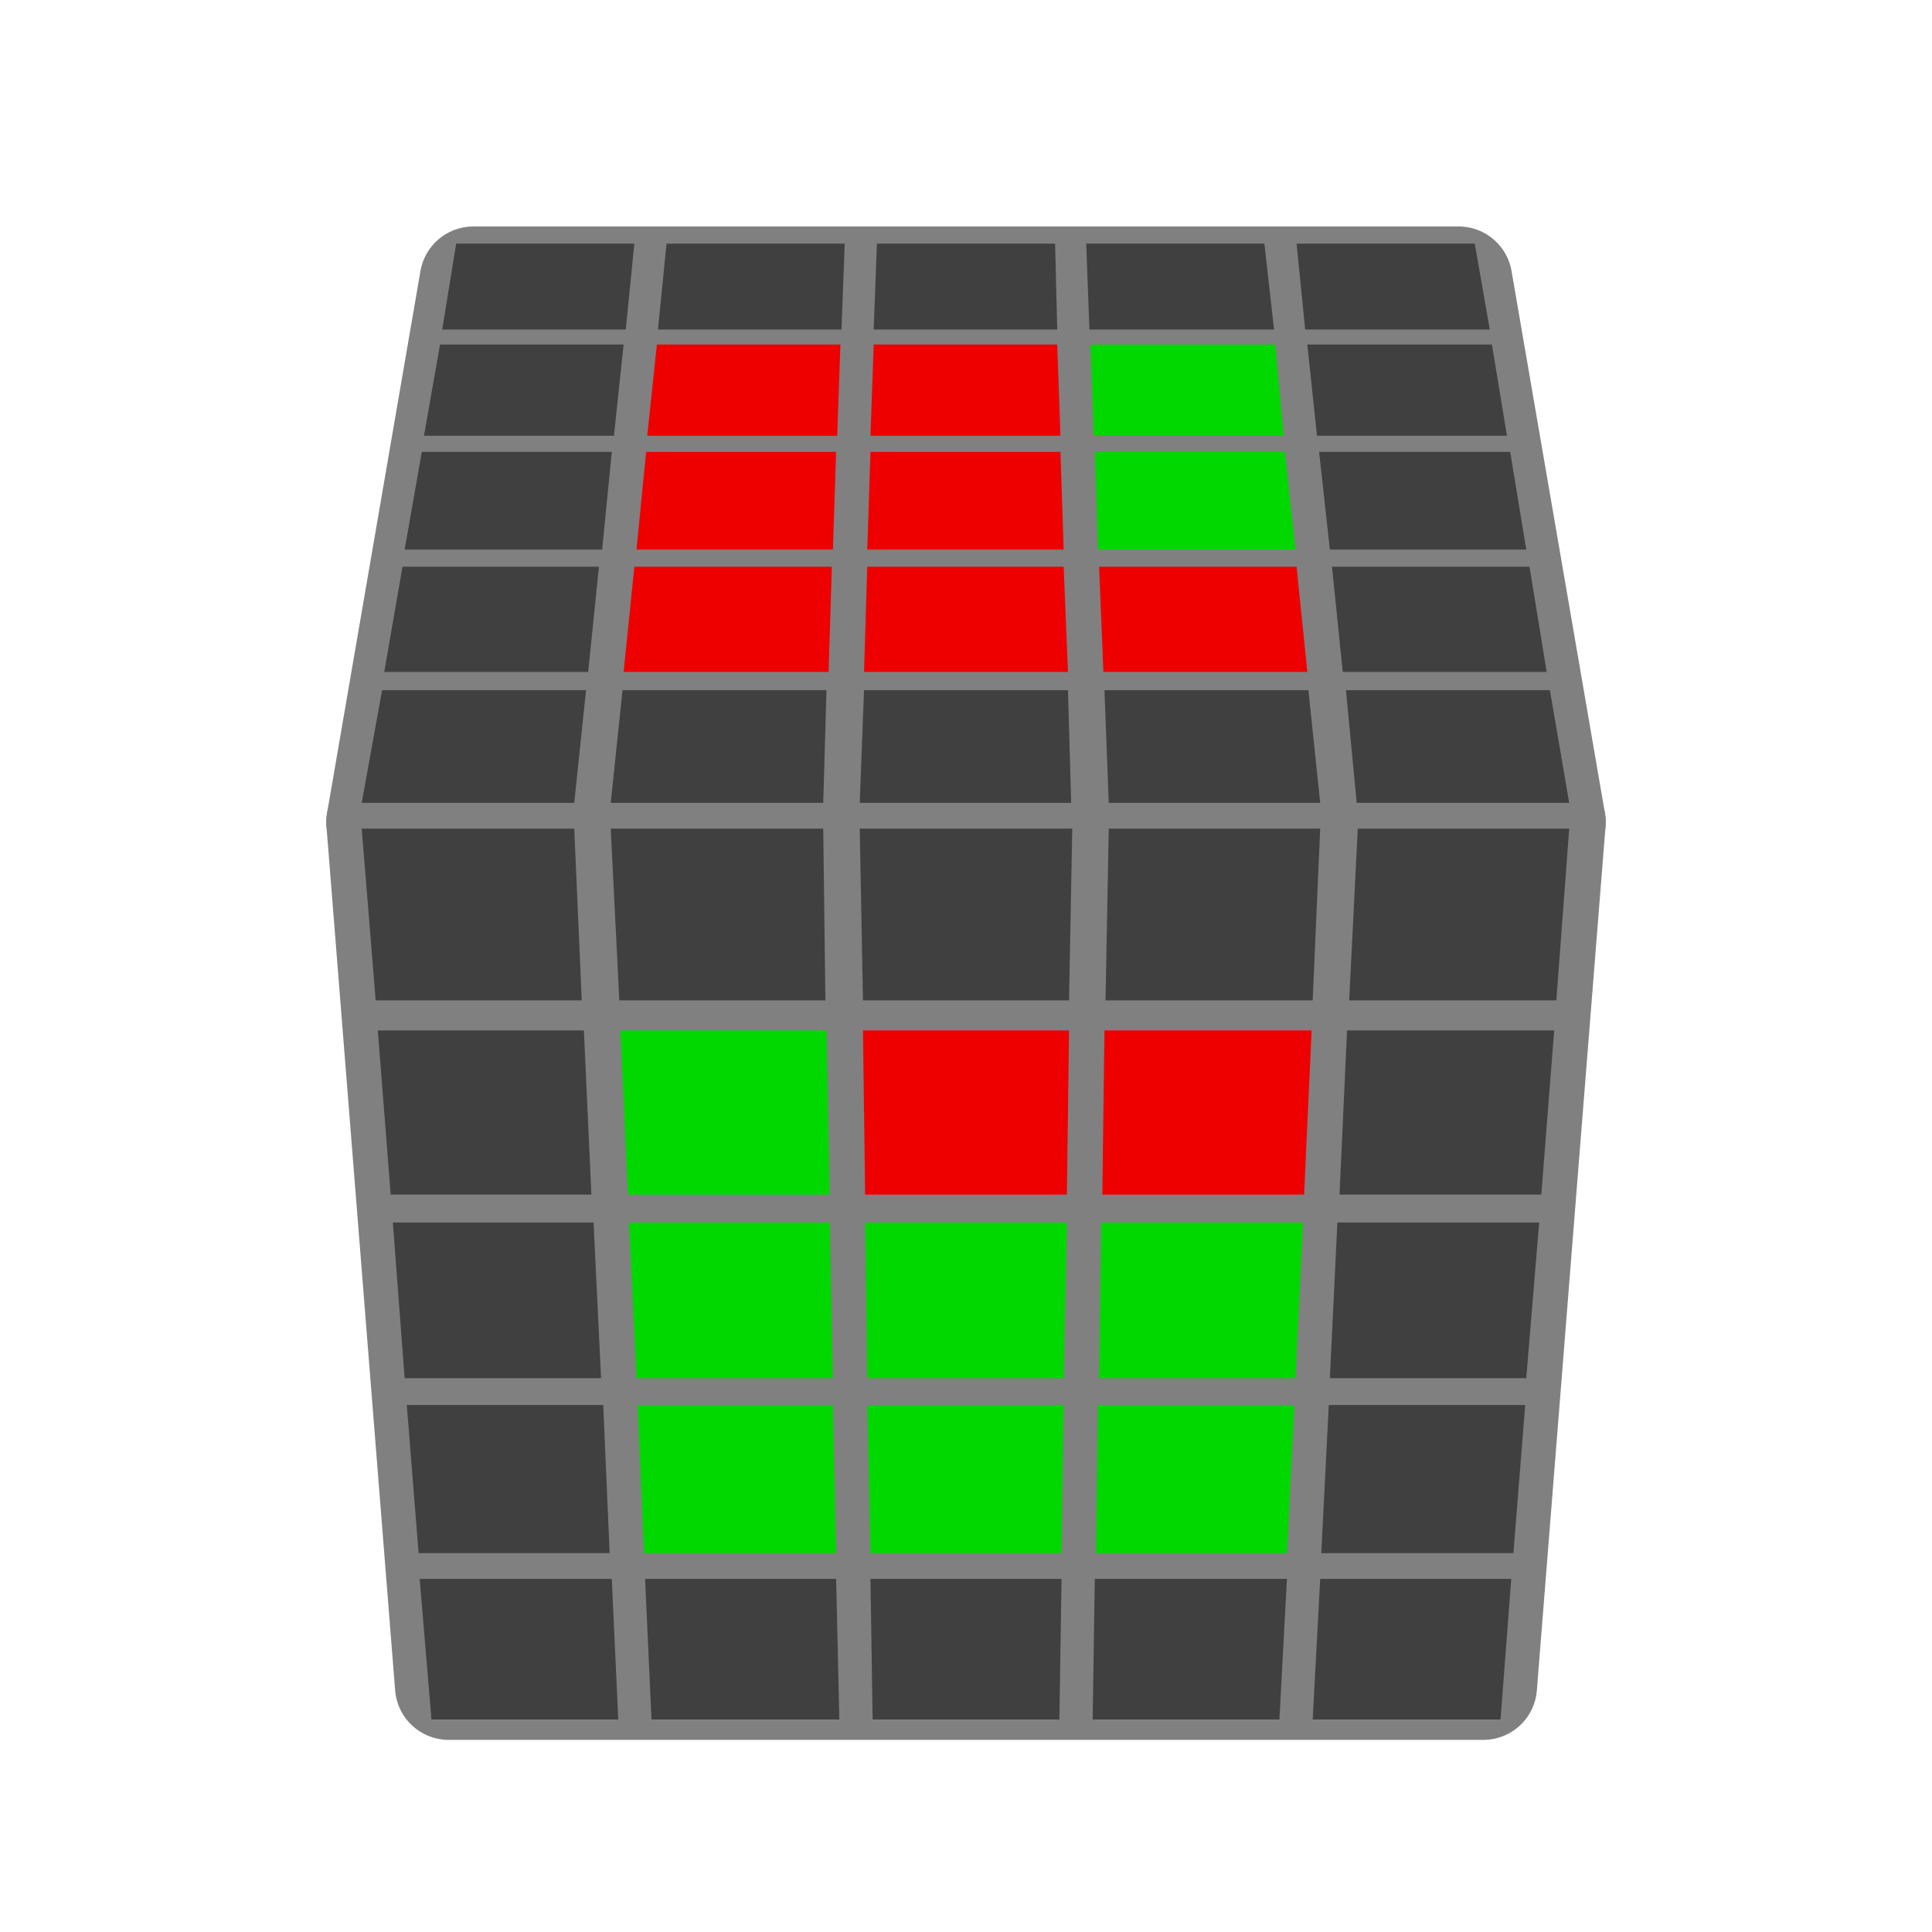
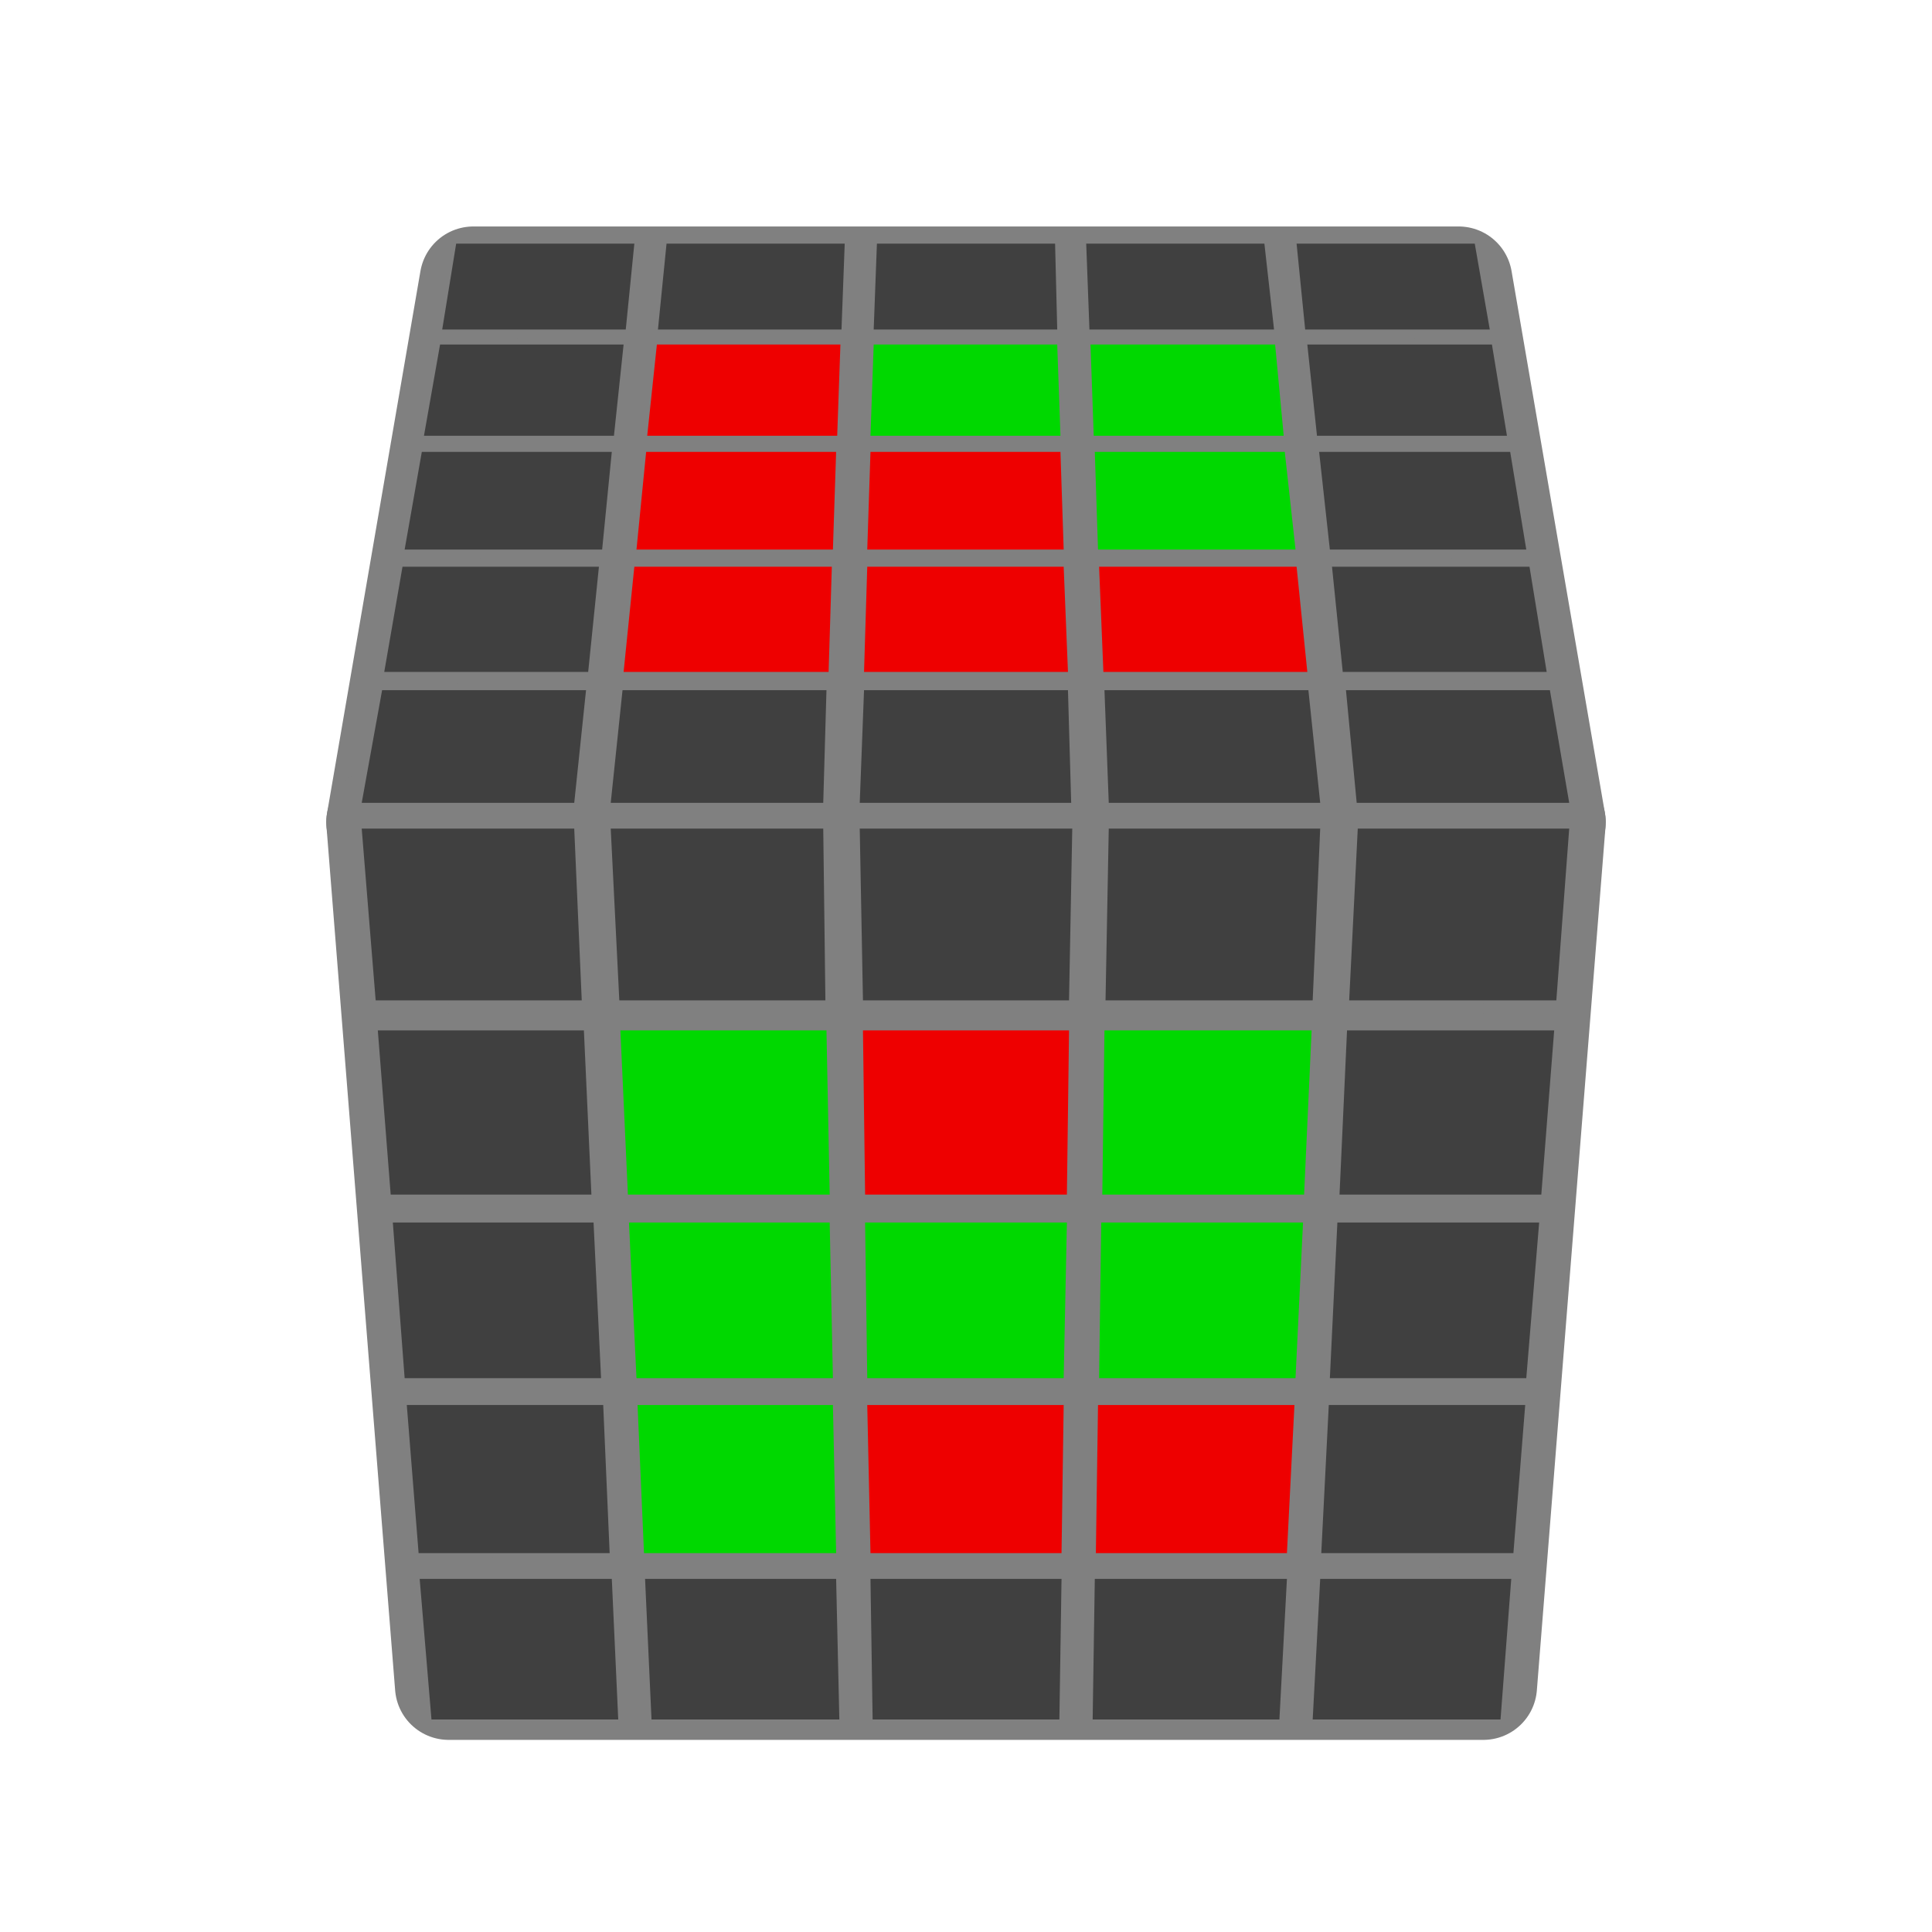
- <svg xmlns="http://www.w3.org/2000/svg" version="1.1" width="200" height="200" viewBox="-0.9 -0.9 1.8 1.8">
+ <svg xmlns="http://www.w3.org/2000/svg" version="1.1" viewBox="-0.9 -0.9 1.8 1.8">
  <rect fill="#FFFFFF" x="-0.9" y="-0.9" width="1.8" height="1.8" />
  <g style="stroke-width:0.1;stroke-linejoin:round;opacity:1">
    <polygon fill="#808080" stroke="#808080" points="0.459,-0.639 0.546,-0.134 -0.546,-0.134 -0.459,-0.639" />
    <polygon fill="#808080" stroke="#808080" points="-0.546,-0.134 0.546,-0.134 0.482,0.671 -0.482,0.671" />
  </g>
  <g style="opacity:1;stroke-opacity:0.5;stroke-width:0;stroke-linejoin:round">
    <polygon fill="#404040" stroke="#808080" points="0.474,-0.673 0.488,-0.593 0.316,-0.593 0.308,-0.673" />
    <polygon fill="#404040" stroke="#808080" points="0.49,-0.579 0.504,-0.494 0.327,-0.494 0.318,-0.579" />
    <polygon fill="#404040" stroke="#808080" points="0.507,-0.479 0.522,-0.388 0.339,-0.388 0.329,-0.479" />
    <polygon fill="#404040" stroke="#808080" points="0.525,-0.372 0.541,-0.274 0.351,-0.274 0.341,-0.372" />
    <polygon fill="#404040" stroke="#808080" points="0.544,-0.257 0.562,-0.152 0.364,-0.152 0.354,-0.257" />
    <polygon fill="#404040" stroke="#808080" points="0.278,-0.673 0.287,-0.593 0.115,-0.593 0.112,-0.673" />
    <polygon fill="#00D800" stroke="#808080" points="0.288,-0.579 0.296,-0.494 0.119,-0.494 0.116,-0.579" />
    <polygon fill="#00D800" stroke="#808080" points="0.297,-0.479 0.307,-0.388 0.123,-0.388 0.12,-0.479" />
    <polygon fill="#EE0000" stroke="#808080" points="0.308,-0.372 0.318,-0.274 0.128,-0.274 0.124,-0.372" />
    <polygon fill="#404040" stroke="#808080" points="0.319,-0.257 0.33,-0.152 0.133,-0.152 0.129,-0.257" />
    <polygon fill="#404040" stroke="#808080" points="0.083,-0.673 0.085,-0.593 -0.086,-0.593 -0.083,-0.673" />
-     <polygon fill="#EE0000" stroke="#808080" points="0.085,-0.579 0.088,-0.494 -0.089,-0.494 -0.086,-0.579" />
+     <polygon fill="#00D800" stroke="#808080" points="0.085,-0.579 0.088,-0.494 -0.089,-0.494 -0.086,-0.579" />
    <polygon fill="#EE0000" stroke="#808080" points="0.088,-0.479 0.091,-0.388 -0.092,-0.388 -0.089,-0.479" />
    <polygon fill="#EE0000" stroke="#808080" points="0.091,-0.372 0.095,-0.274 -0.095,-0.274 -0.092,-0.372" />
    <polygon fill="#404040" stroke="#808080" points="0.095,-0.257 0.098,-0.152 -0.099,-0.152 -0.095,-0.257" />
    <polygon fill="#404040" stroke="#808080" points="-0.113,-0.673 -0.116,-0.593 -0.287,-0.593 -0.279,-0.673" />
    <polygon fill="#EE0000" stroke="#808080" points="-0.117,-0.579 -0.12,-0.494 -0.297,-0.494 -0.288,-0.579" />
    <polygon fill="#EE0000" stroke="#808080" points="-0.121,-0.479 -0.124,-0.388 -0.307,-0.388 -0.298,-0.479" />
    <polygon fill="#EE0000" stroke="#808080" points="-0.125,-0.372 -0.128,-0.274 -0.319,-0.274 -0.309,-0.372" />
    <polygon fill="#404040" stroke="#808080" points="-0.13,-0.257 -0.133,-0.152 -0.331,-0.152 -0.32,-0.257" />
    <polygon fill="#404040" stroke="#808080" points="-0.309,-0.673 -0.317,-0.593 -0.488,-0.593 -0.475,-0.673" />
    <polygon fill="#404040" stroke="#808080" points="-0.319,-0.579 -0.328,-0.494 -0.505,-0.494 -0.49,-0.579" />
    <polygon fill="#404040" stroke="#808080" points="-0.33,-0.479 -0.339,-0.388 -0.523,-0.388 -0.507,-0.479" />
    <polygon fill="#404040" stroke="#808080" points="-0.342,-0.372 -0.352,-0.274 -0.542,-0.274 -0.525,-0.372" />
    <polygon fill="#404040" stroke="#808080" points="-0.354,-0.257 -0.365,-0.152 -0.563,-0.152 -0.544,-0.257" />
    <polygon fill="#404040" stroke="#808080" points="-0.563,-0.128 -0.365,-0.128 -0.358,0.032 -0.55,0.032" />
    <polygon fill="#404040" stroke="#808080" points="-0.331,-0.128 -0.133,-0.128 -0.131,0.032 -0.323,0.032" />
    <polygon fill="#404040" stroke="#808080" points="-0.099,-0.128 0.099,-0.128 0.096,0.032 -0.096,0.032" />
    <polygon fill="#404040" stroke="#808080" points="0.133,-0.128 0.33,-0.128 0.323,0.032 0.13,0.032" />
    <polygon fill="#404040" stroke="#808080" points="0.365,-0.128 0.562,-0.128 0.55,0.032 0.357,0.032" />
    <polygon fill="#404040" stroke="#808080" points="-0.548,0.06 -0.356,0.06 -0.349,0.213 -0.536,0.213" />
    <polygon fill="#00D800" stroke="#808080" points="-0.322,0.06 -0.13,0.06 -0.127,0.213 -0.315,0.213" />
    <polygon fill="#EE0000" stroke="#808080" points="-0.096,0.06 0.096,0.06 0.094,0.213 -0.094,0.213" />
-     <polygon fill="#EE0000" stroke="#808080" points="0.129,0.06 0.322,0.06 0.315,0.213 0.127,0.213" />
+     <polygon fill="#00D800" stroke="#808080" points="0.129,0.06 0.322,0.06 0.315,0.213 0.127,0.213" />
    <polygon fill="#404040" stroke="#808080" points="0.355,0.06 0.548,0.06 0.536,0.213 0.348,0.213" />
    <polygon fill="#404040" stroke="#808080" points="-0.534,0.239 -0.347,0.239 -0.34,0.384 -0.523,0.384" />
    <polygon fill="#00D800" stroke="#808080" points="-0.314,0.239 -0.127,0.239 -0.124,0.384 -0.307,0.384" />
    <polygon fill="#00D800" stroke="#808080" points="-0.094,0.239 0.094,0.239 0.091,0.384 -0.092,0.384" />
    <polygon fill="#00D800" stroke="#808080" points="0.126,0.239 0.314,0.239 0.307,0.384 0.124,0.384" />
    <polygon fill="#404040" stroke="#808080" points="0.346,0.239 0.534,0.239 0.522,0.384 0.339,0.384" />
    <polygon fill="#404040" stroke="#808080" points="-0.521,0.409 -0.338,0.409 -0.332,0.547 -0.51,0.547" />
    <polygon fill="#00D800" stroke="#808080" points="-0.306,0.409 -0.124,0.409 -0.121,0.547 -0.3,0.547" />
-     <polygon fill="#00D800" stroke="#808080" points="-0.092,0.409 0.091,0.409 0.089,0.547 -0.089,0.547" />
-     <polygon fill="#00D800" stroke="#808080" points="0.123,0.409 0.306,0.409 0.299,0.547 0.121,0.547" />
+     <polygon fill="#EE0000" stroke="#808080" points="-0.092,0.409 0.091,0.409 0.089,0.547 -0.089,0.547" />
+     <polygon fill="#EE0000" stroke="#808080" points="0.123,0.409 0.306,0.409 0.299,0.547 0.121,0.547" />
    <polygon fill="#404040" stroke="#808080" points="0.338,0.409 0.521,0.409 0.51,0.547 0.331,0.547" />
    <polygon fill="#404040" stroke="#808080" points="-0.509,0.571 -0.33,0.571 -0.324,0.702 -0.498,0.702" />
    <polygon fill="#404040" stroke="#808080" points="-0.299,0.571 -0.121,0.571 -0.118,0.702 -0.293,0.702" />
    <polygon fill="#404040" stroke="#808080" points="-0.089,0.571 0.089,0.571 0.087,0.702 -0.087,0.702" />
    <polygon fill="#404040" stroke="#808080" points="0.12,0.571 0.299,0.571 0.292,0.702 0.118,0.702" />
    <polygon fill="#404040" stroke="#808080" points="0.33,0.571 0.508,0.571 0.498,0.702 0.323,0.702" />
  </g>
</svg>
